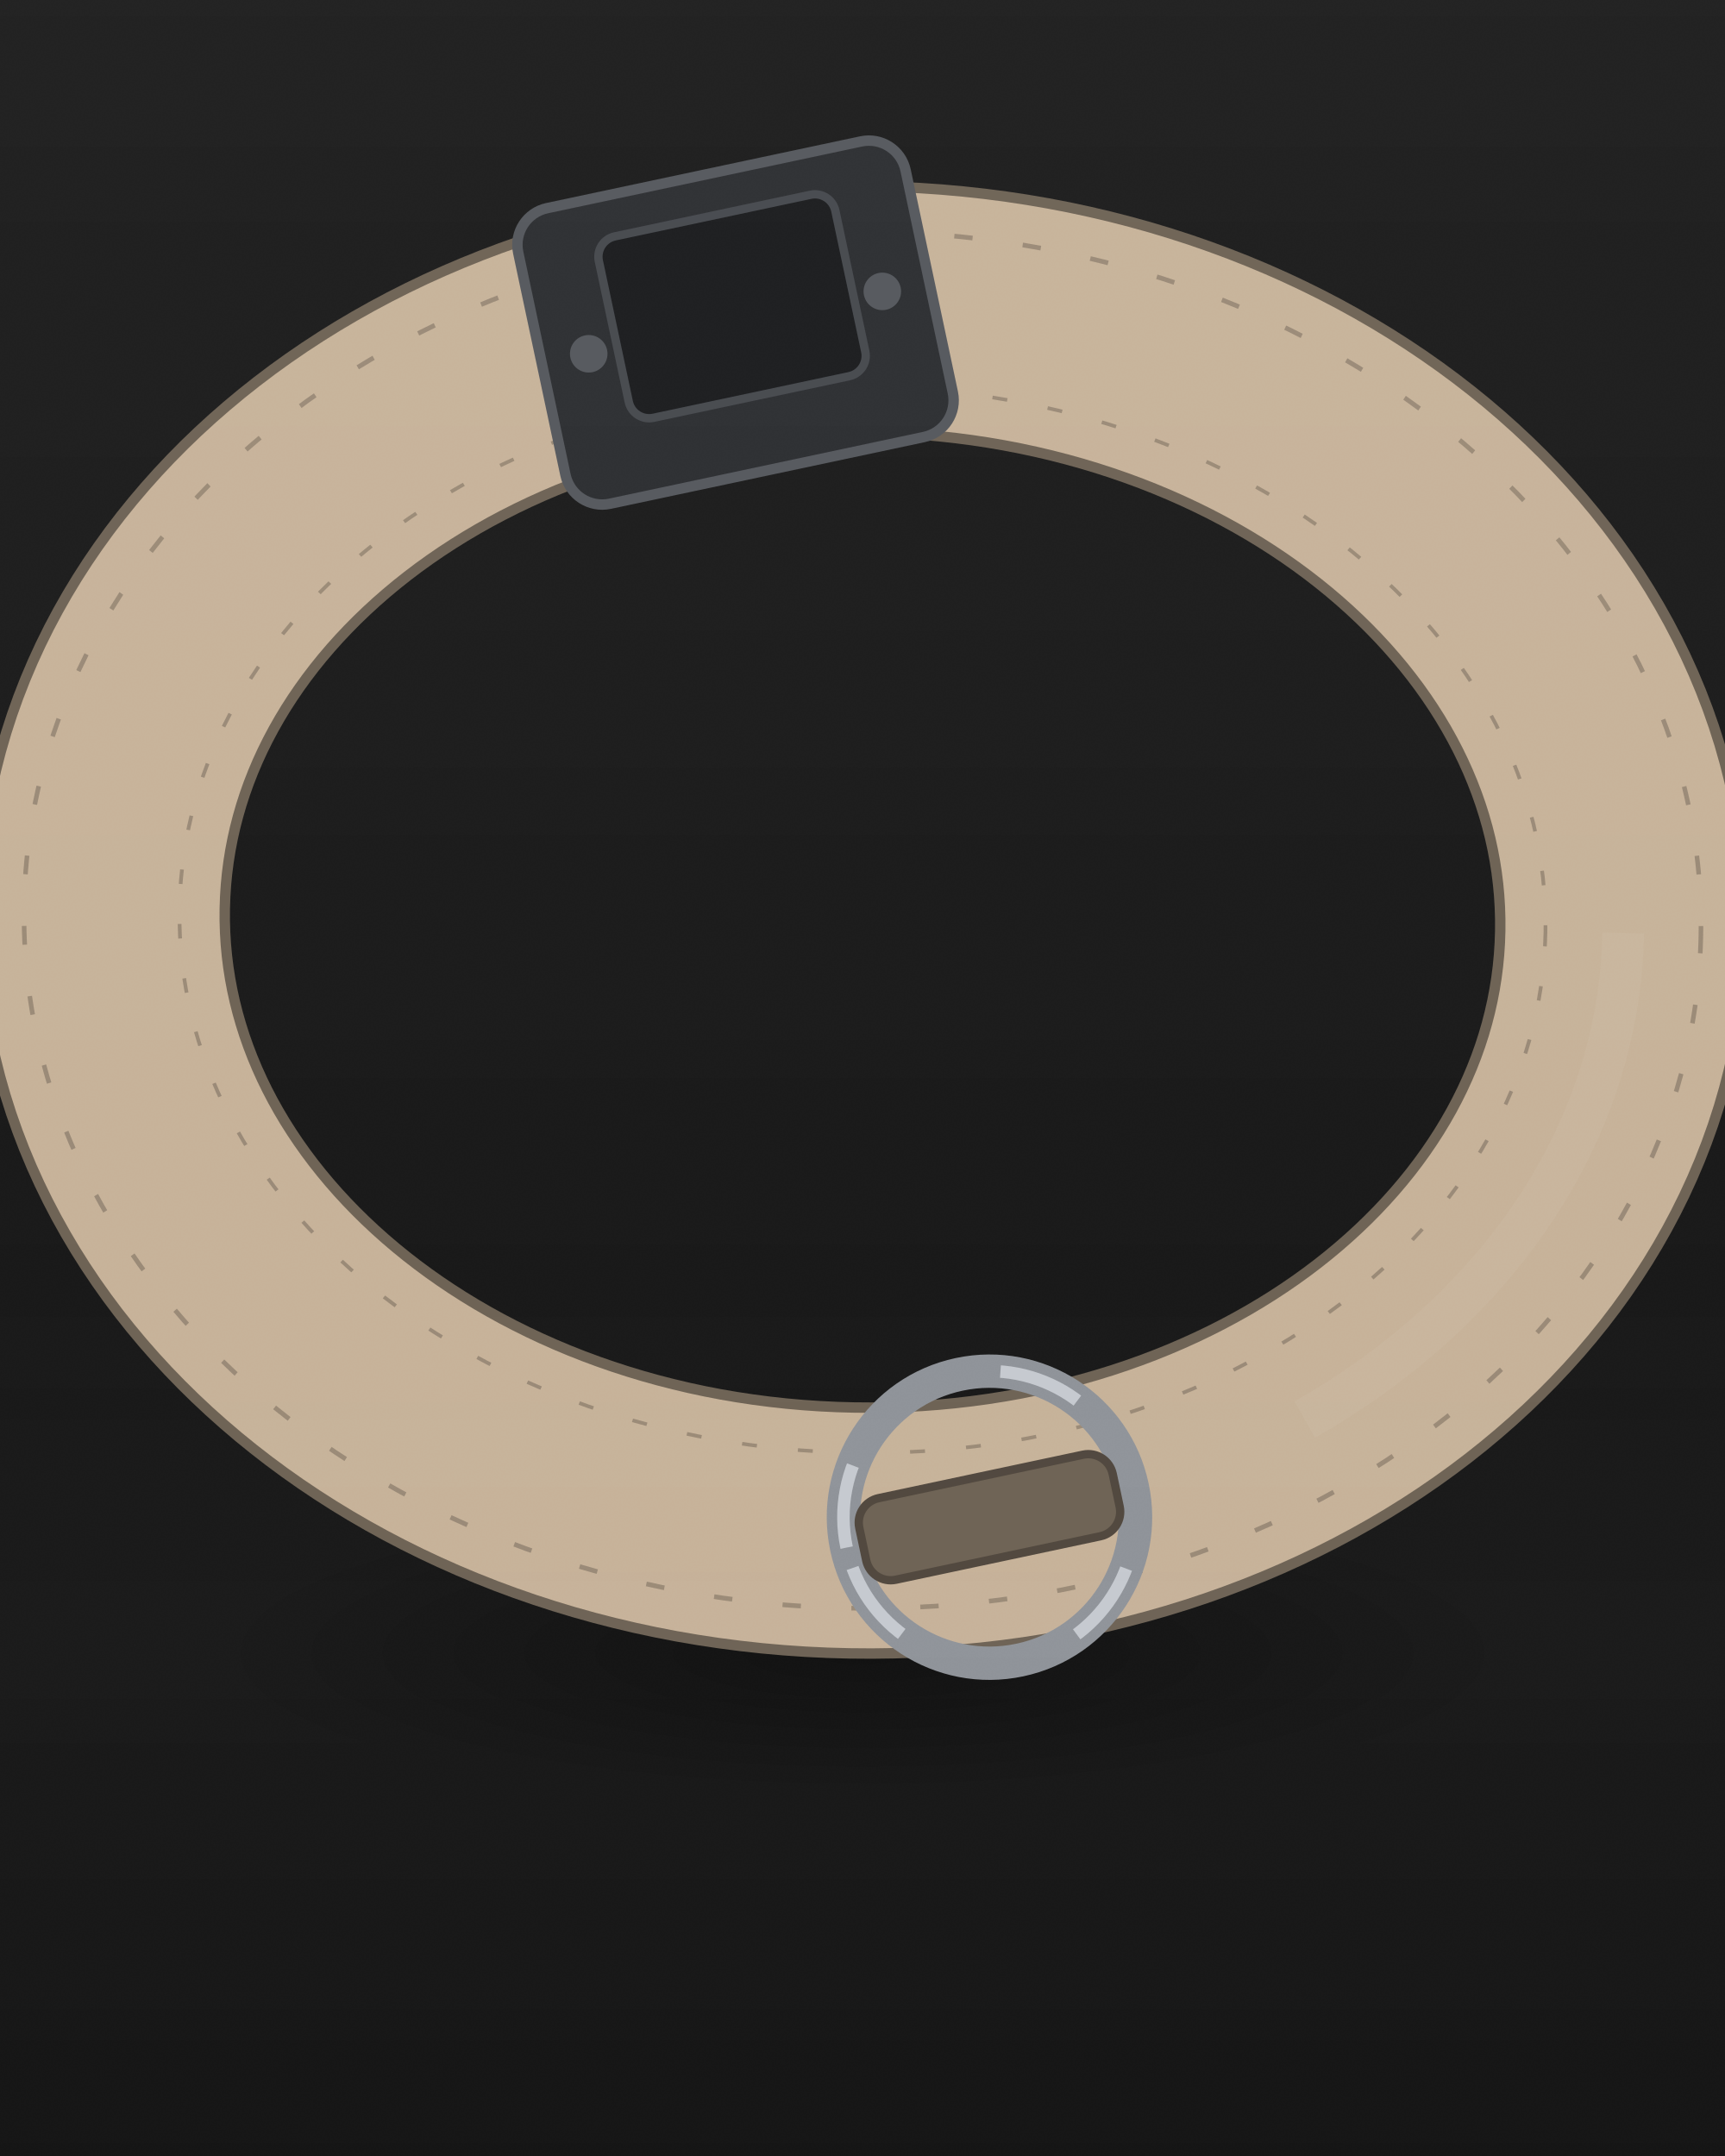
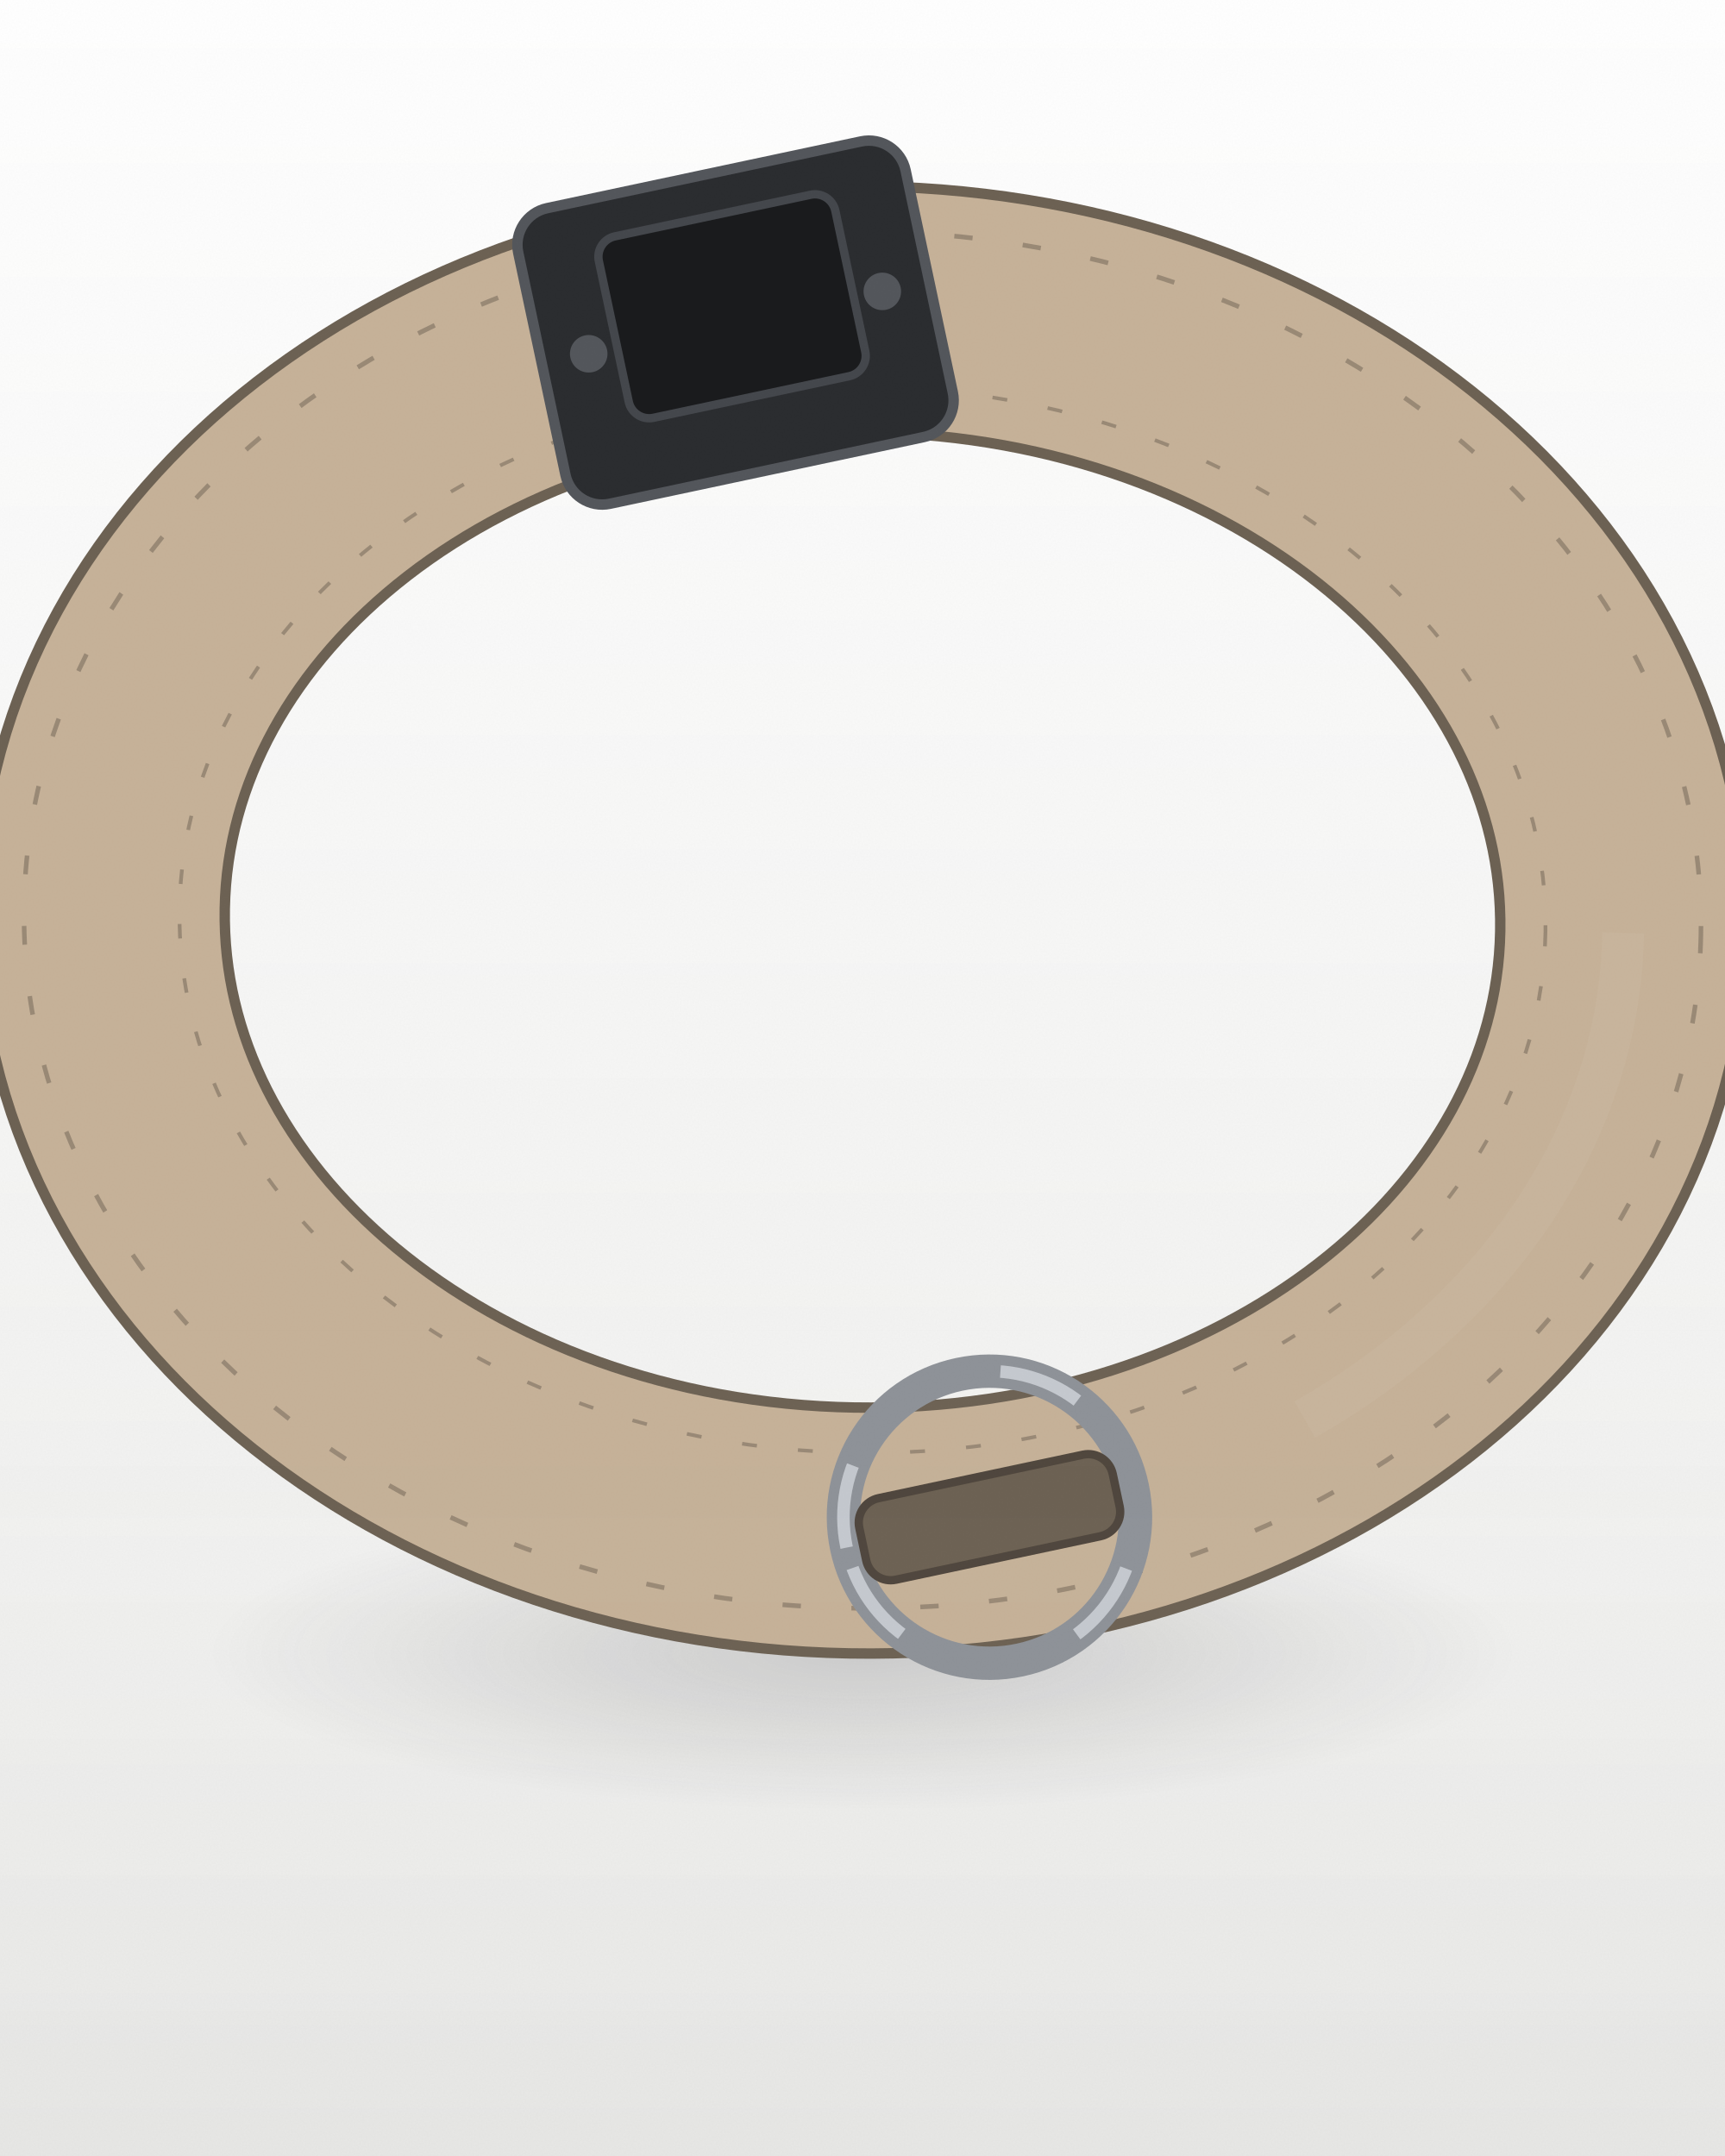
<svg xmlns="http://www.w3.org/2000/svg" width="1200" height="1500" viewBox="0 0 1200 1500">
  <defs>
    <linearGradient id="bg-willow-heritage-collar-2" x1="0" y1="0" x2="0" y2="1">
-       <stop offset="0%" stop-color="#1c1c1c" />
-       <stop offset="100%" stop-color="#151515" />
+       <stop offset="0%" stop-color="#ffffff" />
+       <stop offset="100%" stop-color="#ececea" />
    </linearGradient>
    <radialGradient id="floor-willow-heritage-collar-2" cx="50%" cy="50%" r="50%">
-       <stop offset="0%" stop-color="#000000" stop-opacity="0.4" />
-       <stop offset="100%" stop-color="#000000" stop-opacity="0" />
+       <stop offset="0%" stop-color="#16161a" stop-opacity="0.16" />
+       <stop offset="100%" stop-color="#16161a" stop-opacity="0" />
    </radialGradient>
    <filter id="grain-willow-heritage-collar-2">
      <feTurbulence type="fractalNoise" baseFrequency="0.85" numOctaves="1" stitchTiles="stitch" />
-       <feColorMatrix type="matrix" values="0 0 0 0 1  0 0 0 0 1  0 0 0 0 1  0 0 0 0.012 0" />
+       <feColorMatrix type="matrix" values="0 0 0 0 0  0 0 0 0 0  0 0 0 0 0  0 0 0 0.016 0" />
    </filter>
    <linearGradient id="sheen-willow-heritage-collar-2" x1="0" y1="0" x2="0" y2="1">
-       <stop offset="0%" stop-color="#ffffff" stop-opacity="0.05" />
+       <stop offset="0%" stop-color="#ffffff" stop-opacity="0" />
      <stop offset="60%" stop-color="#ffffff" stop-opacity="0" />
-       <stop offset="100%" stop-color="#000000" stop-opacity="0.08" />
+       <stop offset="100%" stop-color="#16161a" stop-opacity="0.05" />
    </linearGradient>
  </defs>
  <rect width="1200" height="1500" fill="url(#bg-willow-heritage-collar-2)" />
  <ellipse cx="600" cy="1150" rx="460" ry="110" fill="url(#floor-willow-heritage-collar-2)" />
  <g transform="translate(600 640) scale(1.45) rotate(1)">
    <ellipse rx="365" ry="293" fill="none" stroke="#6d6254" stroke-width="123" />
    <ellipse rx="365" ry="293" fill="none" stroke="#C7B299" stroke-width="113" />
    <ellipse rx="365" ry="293" fill="none" stroke="#d3c3af" stroke-width="20" stroke-dasharray="438 1825" stroke-dashoffset="146" opacity="0.18" />
    <ellipse rx="365" ry="293" fill="none" stroke="#6d6254" stroke-width="2" stroke-dasharray="8 22" opacity="0.5" transform="scale(0.8978356 0.8727304)" />
    <ellipse rx="365" ry="293" fill="none" stroke="#6d6254" stroke-width="2" stroke-dasharray="8 22" opacity="0.5" transform="scale(1.102164 1.12727)" />
    <g transform="rotate(-13) translate(0 -293)">
      <rect x="-95" y="-72.5" width="190" height="145" rx="18" fill="#2b2d30" stroke="#54575c" stroke-width="5" />
      <rect x="-58" y="-52.5" width="116" height="89" rx="10" fill="#1a1b1d" stroke="#45484d" stroke-width="4" />
      <circle cx="72" cy="0" r="9" fill="#54575c" />
      <circle cx="-72" cy="0" r="9" fill="#54575c" />
    </g>
    <g transform="rotate(167) translate(0 -293)">
      <circle r="70.06" fill="none" stroke="#8f9399" stroke-width="16" />
      <circle r="70.06" fill="none" stroke="#c6cad0" stroke-width="6" stroke-dasharray="40 90" />
      <rect x="-62.15" y="-20" width="124.3" height="40" rx="12" fill="#6d6254" stroke="#50473d" stroke-width="4" />
    </g>
  </g>
  <rect width="1200" height="1500" fill="url(#sheen-willow-heritage-collar-2)" opacity="0.5" />
  <rect width="1200" height="1500" filter="url(#grain-willow-heritage-collar-2)" />
</svg>
